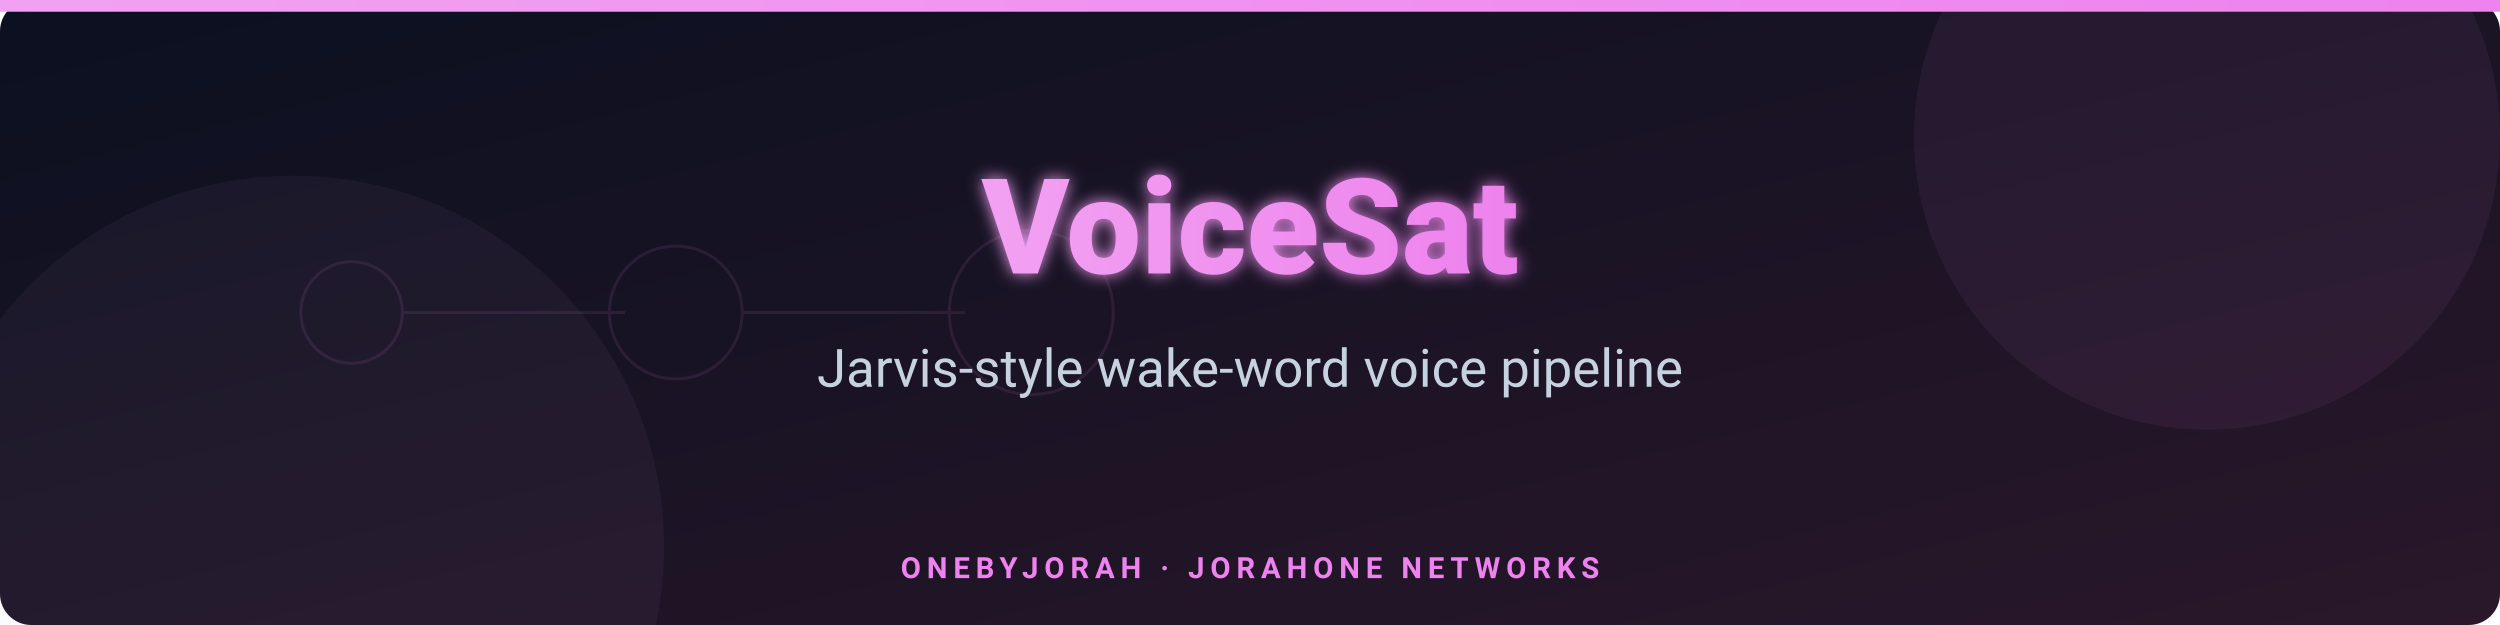
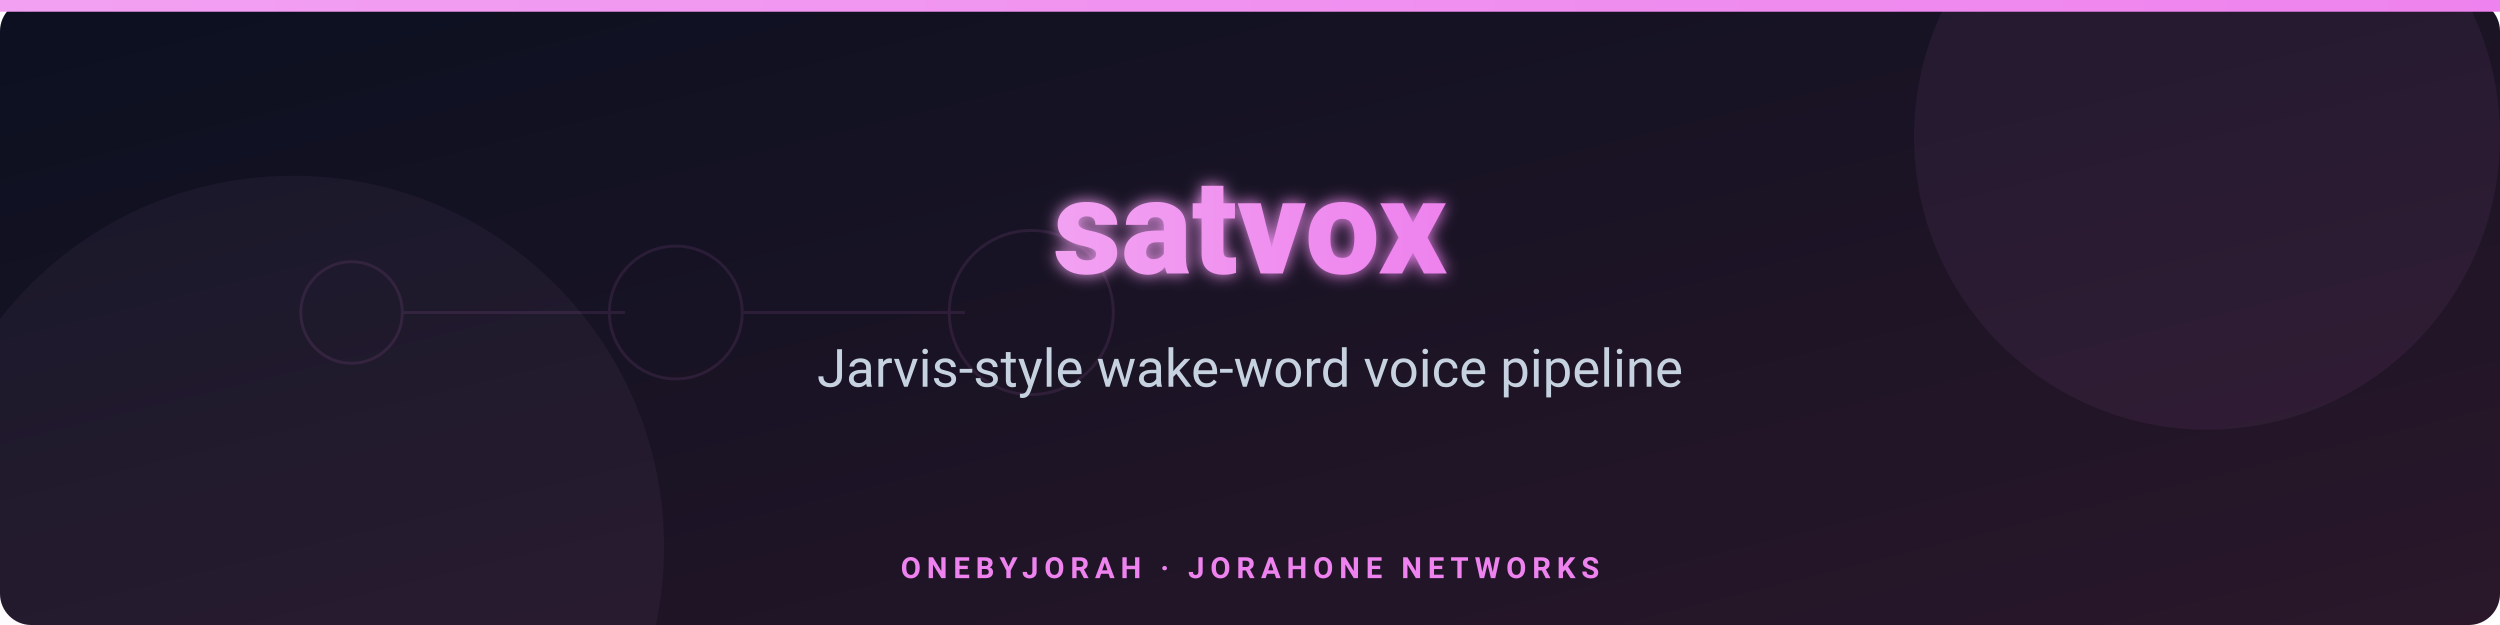
- <svg xmlns="http://www.w3.org/2000/svg" viewBox="0 0 1280 320" width="1280" height="320" role="img" aria-label="VoiceSat">
+ <svg xmlns="http://www.w3.org/2000/svg" viewBox="0 0 1280 320" width="1280" height="320" role="img" aria-label="satvox">
  <defs>
    <linearGradient id="bg" x1="0%" y1="0%" x2="100%" y2="100%">
      <stop offset="0%" stop-color="#0b1020" />
      <stop offset="100%" stop-color="#2a172a" />
    </linearGradient>
    <linearGradient id="accent" x1="0%" y1="0%" x2="100%" y2="0%">
      <stop offset="0%" stop-color="#f2a1f2" />
      <stop offset="100%" stop-color="#ee82ee" />
    </linearGradient>
    <filter id="glow" x="-20%" y="-20%" width="140%" height="140%">
      <feGaussianBlur stdDeviation="4" result="b" />
      <feComposite in="SourceGraphic" in2="b" operator="over" />
    </filter>
  </defs>
  <rect width="1280" height="320" rx="16" fill="url(#bg)" />
  <rect x="0" y="0" width="1280" height="6" fill="url(#accent)" />
  <circle cx="1130" cy="70" r="150" fill="#ee82ee" opacity="0.06" />
  <circle cx="150" cy="280" r="190" fill="#f2a1f2" opacity="0.05" />
  <g opacity="0.10" stroke="#ee82ee" stroke-width="1.5" fill="none">
    <circle cx="180" cy="160" r="26" />
    <line x1="206" y1="160" x2="320" y2="160" />
    <circle cx="346" cy="160" r="34" />
    <line x1="380" y1="160" x2="494" y2="160" />
    <circle cx="528" cy="160" r="42" />
  </g>
-   <text x="640" y="140" font-family="-apple-system,BlinkMacSystemFont,Segoe UI,Roboto,Helvetica,Arial,sans-serif" font-size="68" font-weight="800" fill="url(#accent)" text-anchor="middle" filter="url(#glow)">VoiceSat</text>
+   <text x="640" y="140" font-family="-apple-system,BlinkMacSystemFont,Segoe UI,Roboto,Helvetica,Arial,sans-serif" font-size="68" font-weight="800" fill="url(#accent)" text-anchor="middle" filter="url(#glow)">satvox</text>
  <text x="640" y="198" font-family="-apple-system,BlinkMacSystemFont,Segoe UI,Roboto,Helvetica,Arial,sans-serif" font-size="27" fill="#c7d2e0" text-anchor="middle">Jarvis-style wake-word voice pipeline</text>
  <text x="640" y="252" font-family="-apple-system,BlinkMacSystemFont,Segoe UI,Roboto,Helvetica,Arial,sans-serif" font-size="18" fill="#f2a1f2" opacity="0.85" text-anchor="middle" />
  <text x="640" y="296" font-family="-apple-system,BlinkMacSystemFont,Segoe UI,Roboto,Helvetica,Arial,sans-serif" font-size="15" font-weight="600" fill="#ee82ee" letter-spacing="3" text-anchor="middle">ONEBYJORAH  ·  JORAHONE NETWORKS</text>
</svg>
